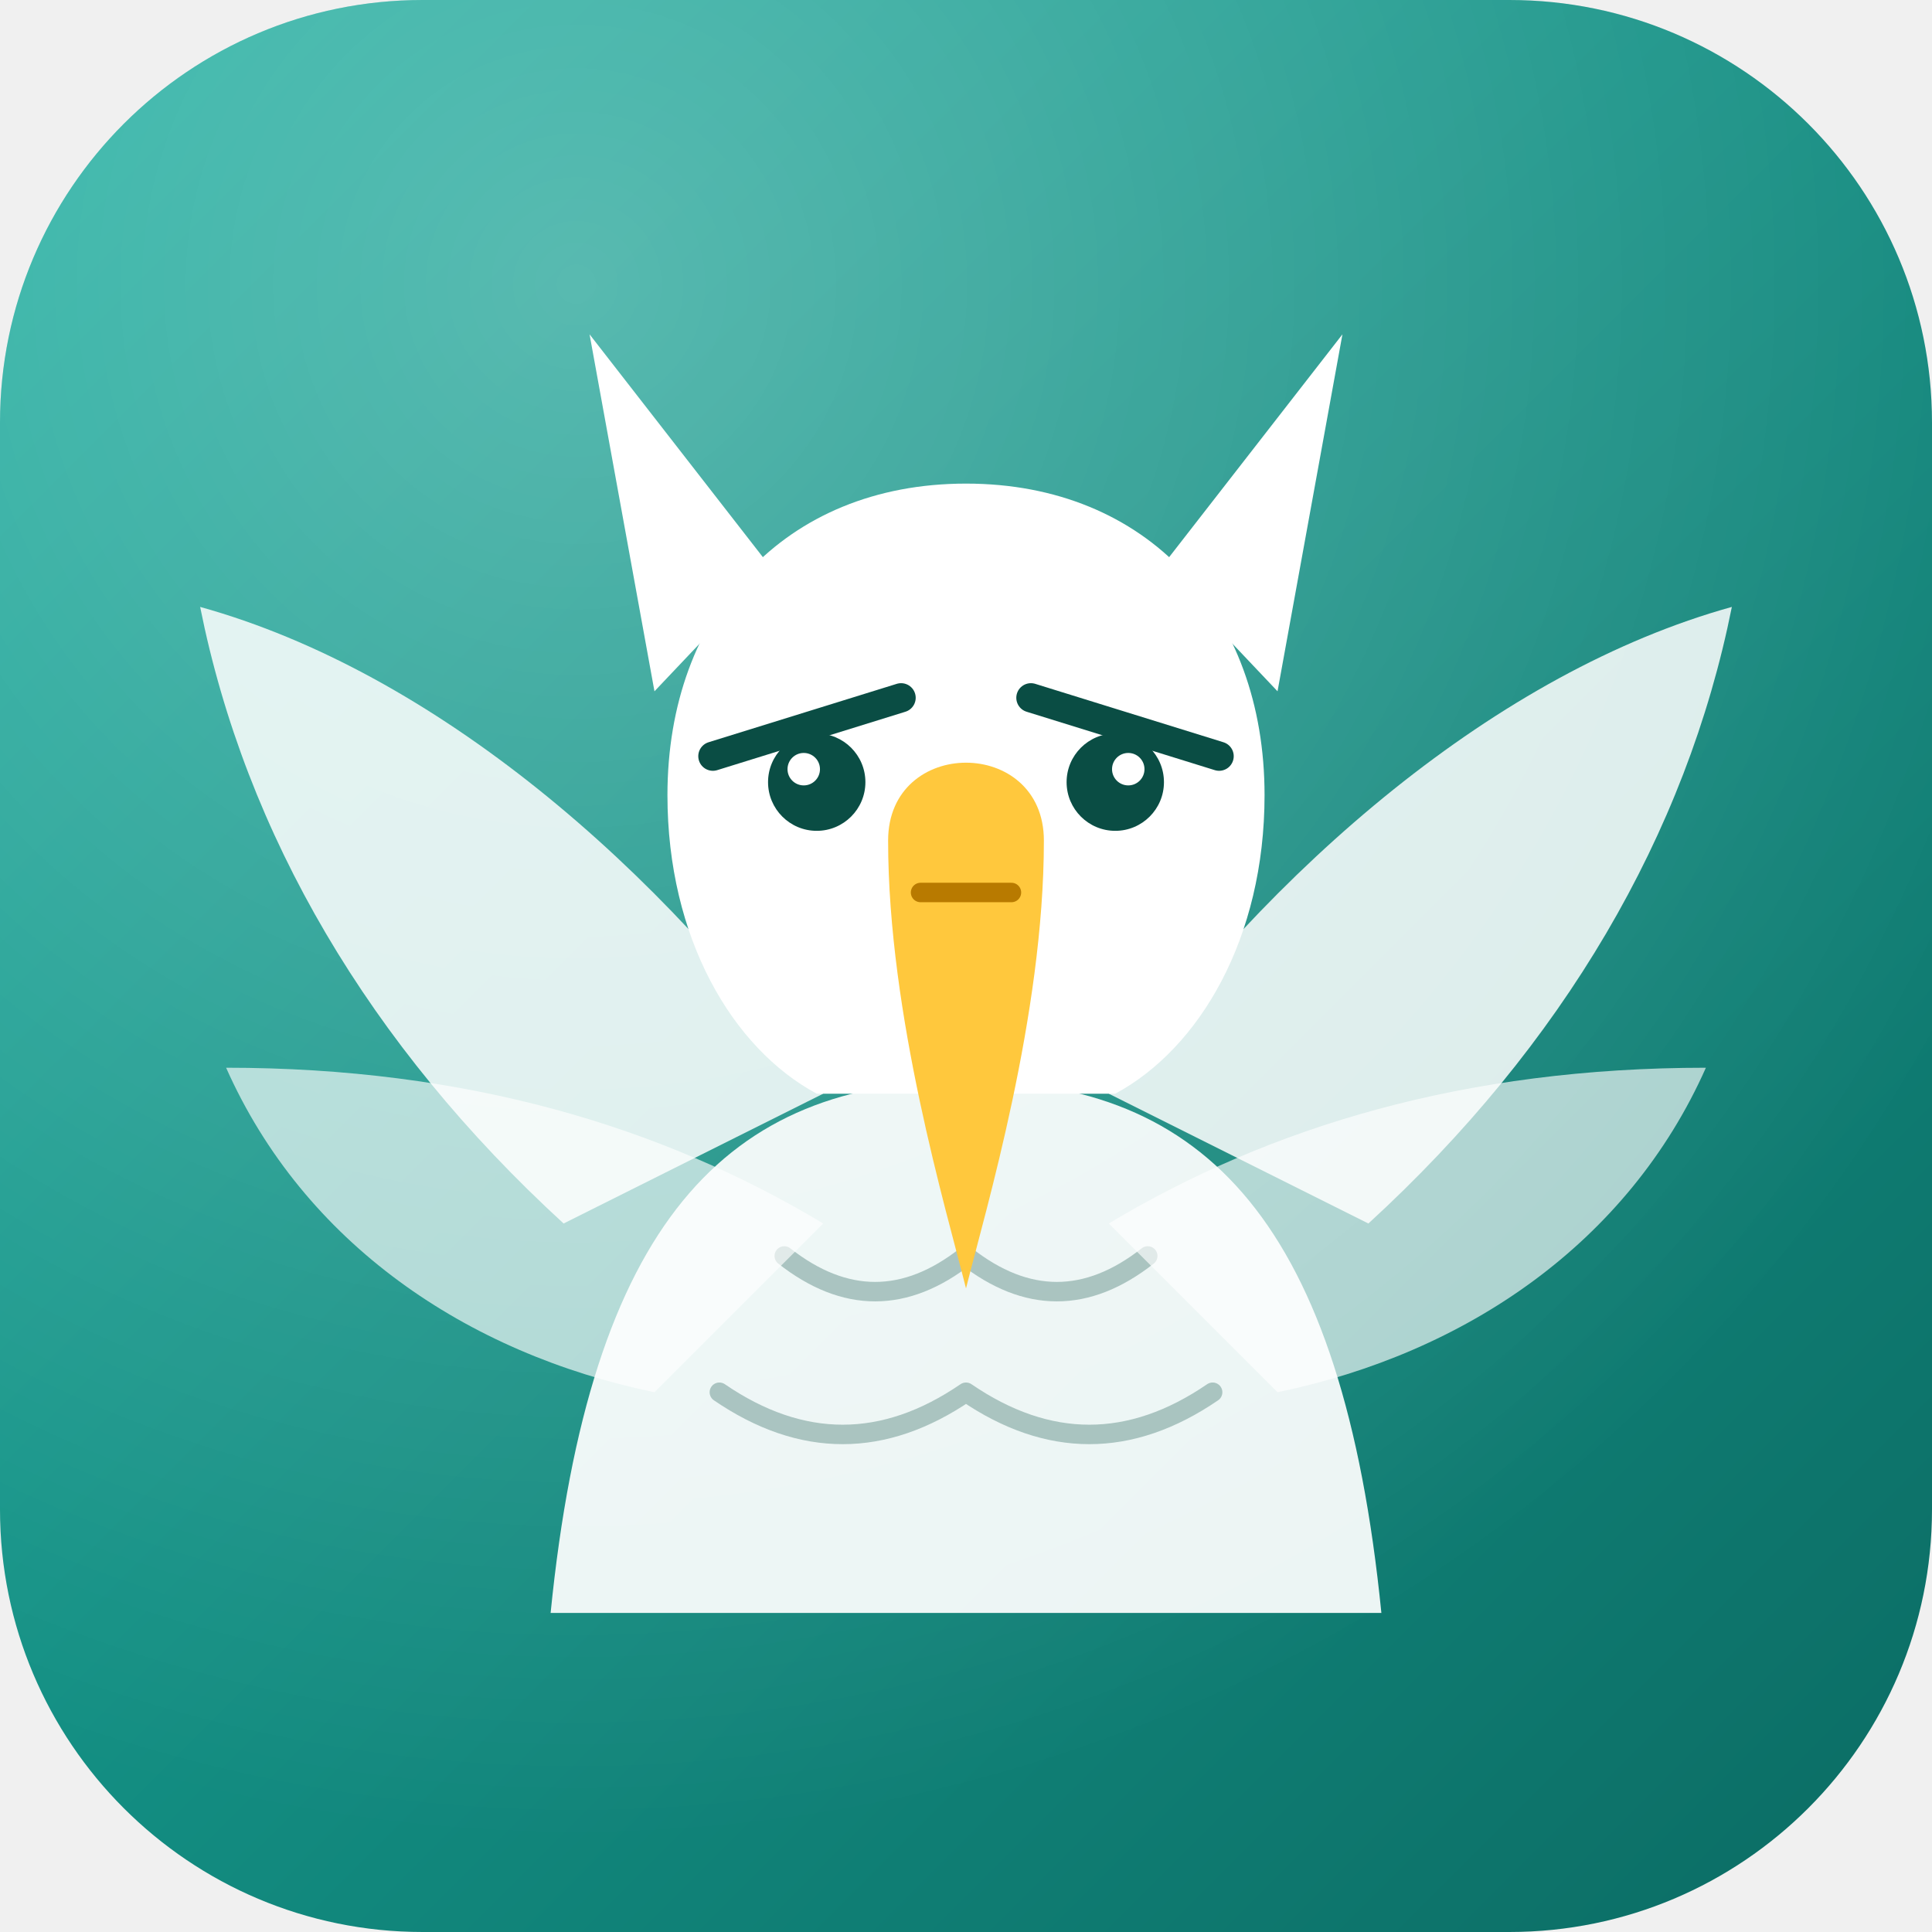
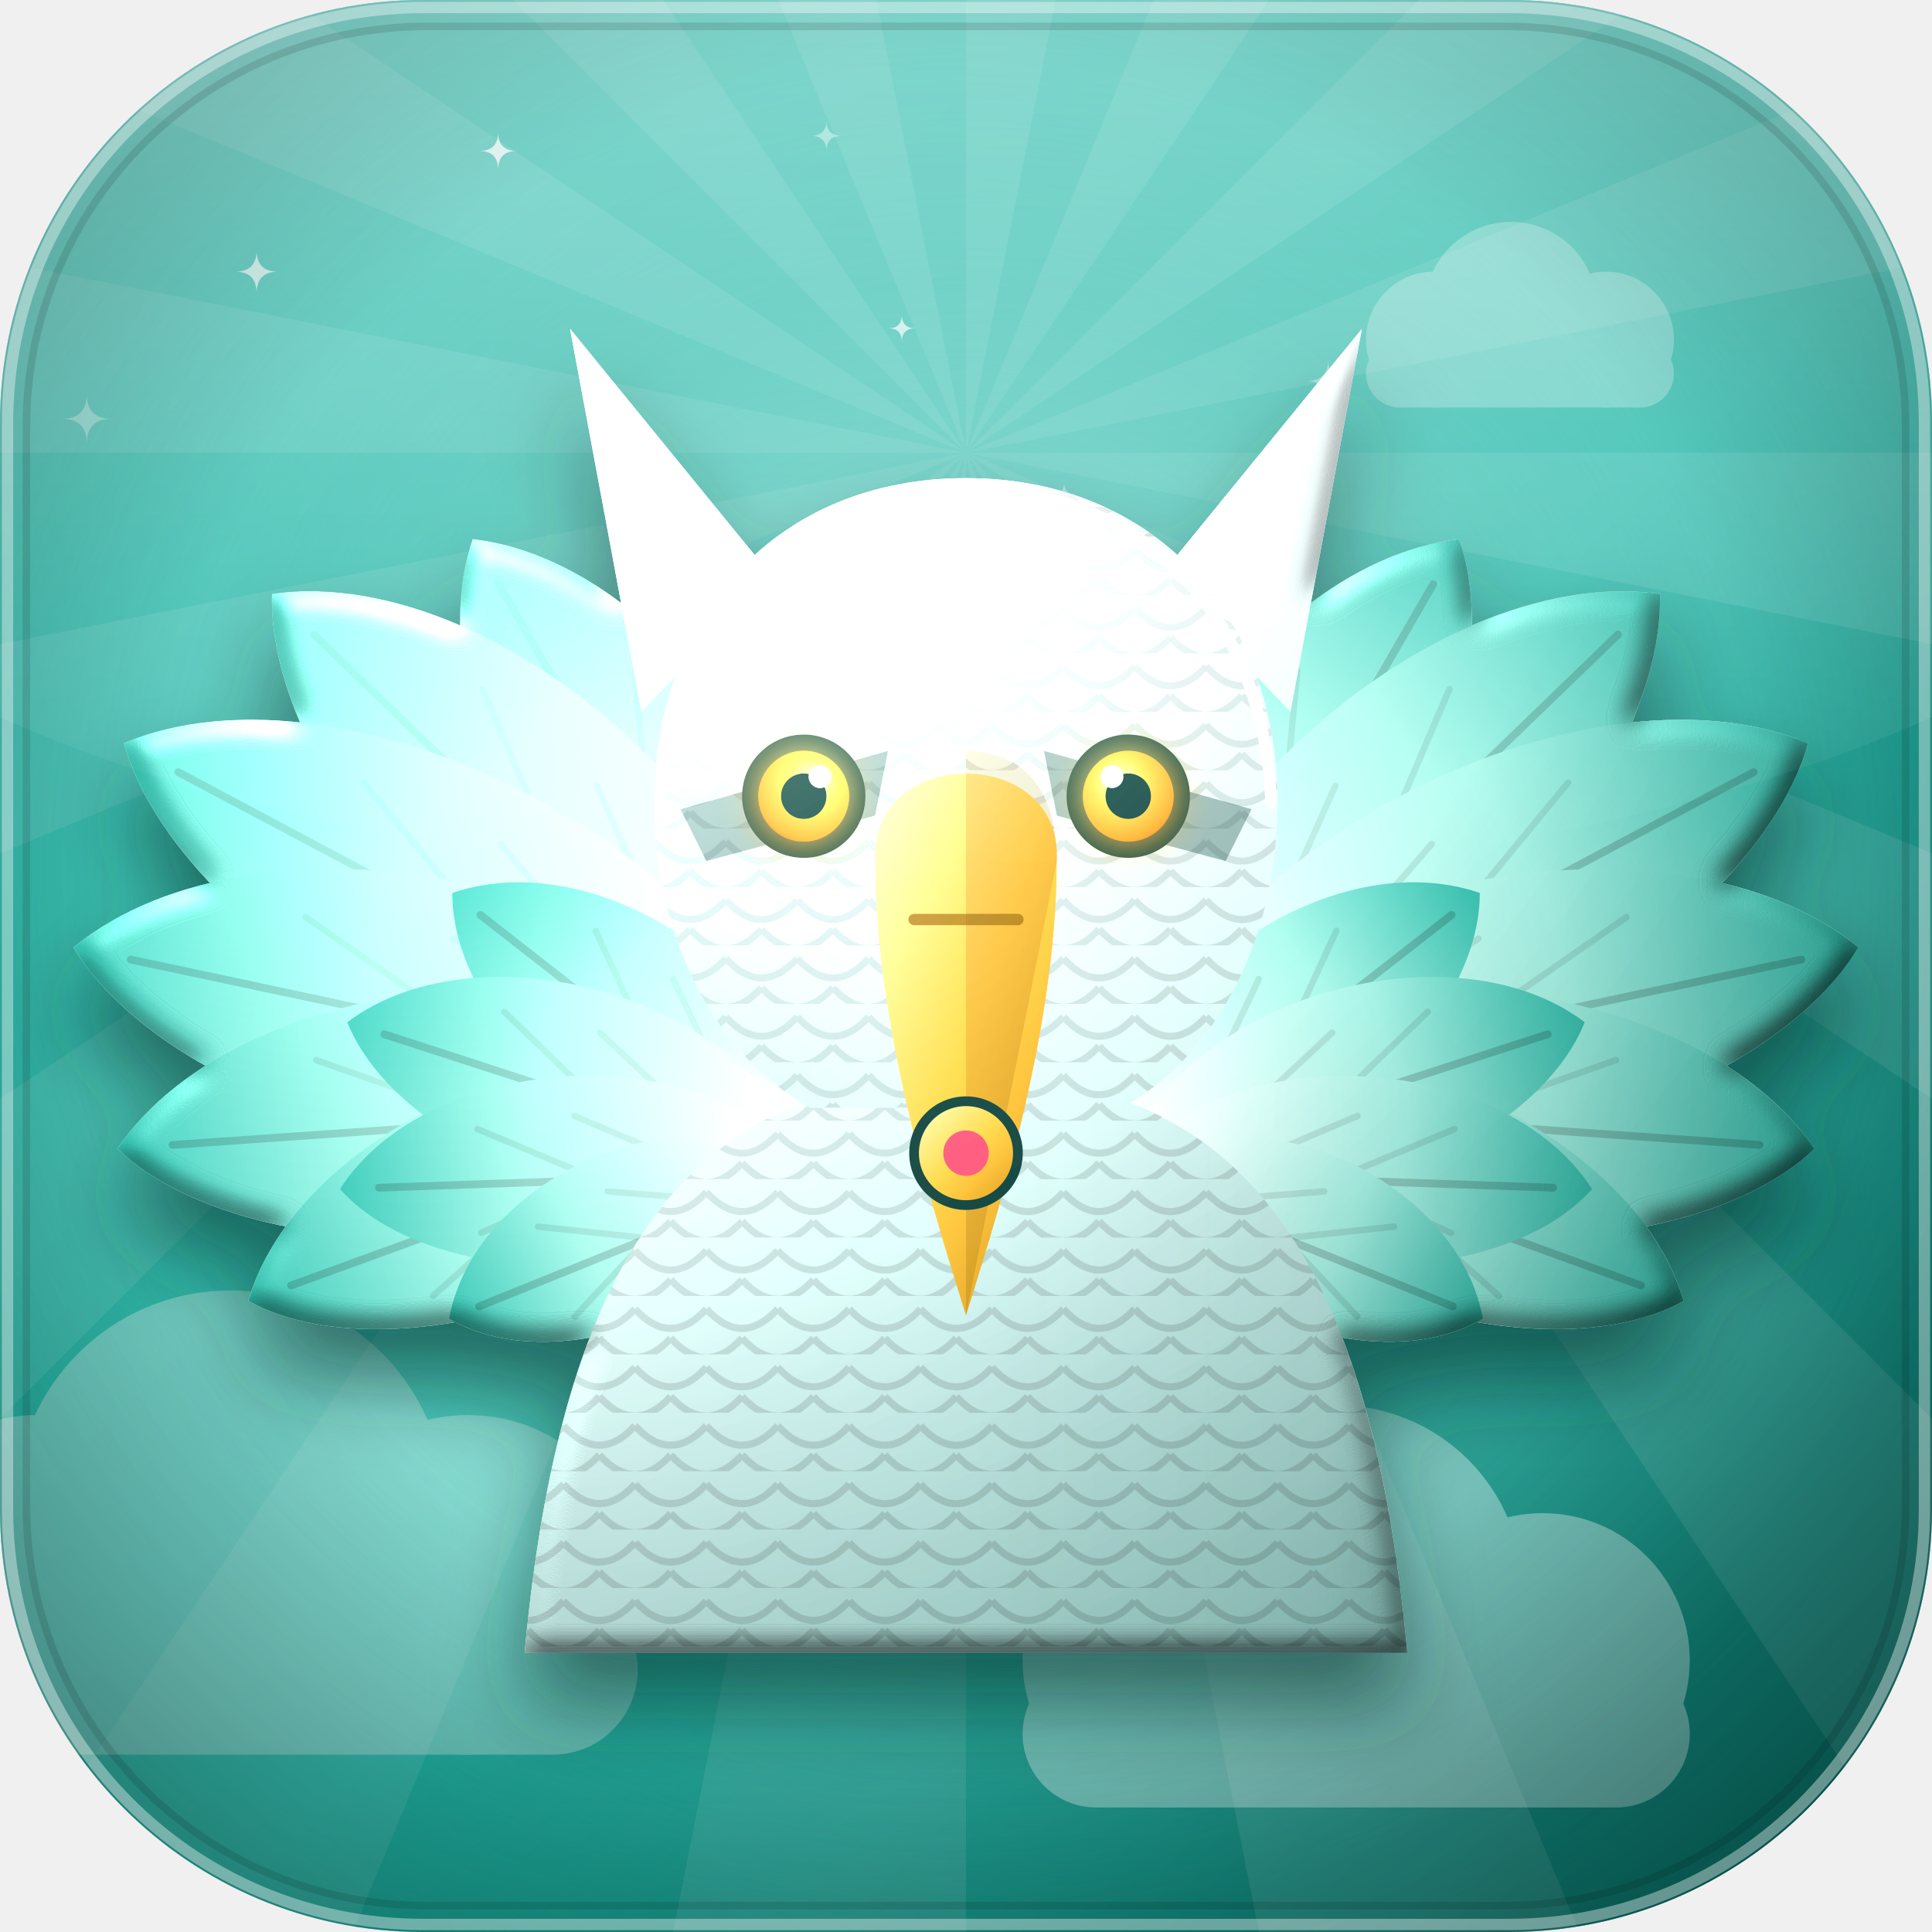
<svg xmlns="http://www.w3.org/2000/svg" viewBox="0 0 512 512" width="512" height="512" role="img" aria-label="Publigriffin">
  <defs>
    <linearGradient id="bg" x1="0" y1="0" x2="1" y2="1">
-       <stop offset="0" stop-color="#1AAE9F" />
-       <stop offset="1" stop-color="#0B6B63" />
-     </linearGradient>
-     <radialGradient id="hl" cx=".3" cy=".15" r=".8">
-       <stop offset="0" stop-color="#fff" stop-opacity=".28" />
+       <stop offset="0" stop-color="#3DC1B2" />
+       <stop offset=".55" stop-color="#22B8A8" />
+       <stop offset="1" stop-color="#07625A" />
+     </linearGradient>
+     <radialGradient id="aura" cx=".5" cy="0.45" r=".55">
+       <stop offset="0" stop-color="#9CDFD8" stop-opacity=".95" />
+       <stop offset=".55" stop-color="#9CDFD8" stop-opacity=".25" />
+       <stop offset="1" stop-color="#9CDFD8" stop-opacity="0" />
+     </radialGradient>
+     <radialGradient id="vig" cx=".5" cy=".45" r=".75">
+       <stop offset=".55" stop-color="#032C28" stop-opacity="0" />
+       <stop offset="1" stop-color="#032C28" stop-opacity=".6" />
+     </radialGradient>
+     <linearGradient id="fw" gradientUnits="userSpaceOnUse" x1="150" y1="60" x2="360" y2="470">
+       <stop offset="0" stop-color="#FFFFFF" />
+       <stop offset=".5" stop-color="#E0F5F3" />
+       <stop offset="1" stop-color="#A7E3DC" />
+     </linearGradient>
+     <linearGradient id="shH" gradientUnits="userSpaceOnUse" x1="256" y1="0" x2="440" y2="0">
+       <stop offset="0" stop-color="#032C28" stop-opacity="0" />
+       <stop offset=".6" stop-color="#032C28" stop-opacity=".05" />
+       <stop offset="1" stop-color="#032C28" stop-opacity=".38" />
+     </linearGradient>
+     <linearGradient id="shV" gradientUnits="userSpaceOnUse" x1="0" y1="80" x2="0" y2="450">
+       <stop offset="0" stop-color="#032C28" stop-opacity="0" />
+       <stop offset=".6" stop-color="#032C28" stop-opacity="0" />
+       <stop offset="1" stop-color="#032C28" stop-opacity=".3" />
+     </linearGradient>
+     <linearGradient id="gold" x1="0" y1="0" x2="1" y2="1">
+       <stop offset="0" stop-color="#FFF1B0" />
+       <stop offset=".5" stop-color="#FFC83D" />
+       <stop offset="1" stop-color="#C98A0B" />
+     </linearGradient>
+     <radialGradient id="eyeG" cx=".4" cy=".35" r=".8">
+       <stop offset="0" stop-color="#FFFBD6" />
+       <stop offset=".35" stop-color="#FFD84A" />
+       <stop offset=".8" stop-color="#FF9A1F" />
+       <stop offset="1" stop-color="#D9560B" />
+     </radialGradient>
+     <linearGradient id="fl" x1="0" y1="1" x2="0" y2="0">
+       <stop offset="0" stop-color="#FFD84A" />
+       <stop offset=".5" stop-color="#FF7A1F" />
+       <stop offset="1" stop-color="#E02F1B" stop-opacity="0" />
+     </linearGradient>
+     <linearGradient id="gloss" x1="0" y1="0" x2="0" y2="1">
+       <stop offset="0" stop-color="#fff" stop-opacity=".34" />
      <stop offset="1" stop-color="#fff" stop-opacity="0" />
-     </radialGradient>
+     </linearGradient>
+     <pattern id="tex" width="22" height="18" patternUnits="userSpaceOnUse">
+       <path d="M0 4 Q11 16 22 4 M-11 13 Q0 25 11 13 M11 13 Q22 25 33 13" fill="none" stroke="#000" stroke-opacity=".13" stroke-width="2.2" />
+     </pattern>
+     <filter id="glow" x="-80%" y="-80%" width="260%" height="260%">
+       <feGaussianBlur stdDeviation="6" />
+     </filter>
+     <filter id="blur4" x="-50%" y="-50%" width="200%" height="200%">
+       <feGaussianBlur stdDeviation="4" />
+     </filter>
+     <filter id="blur12" x="-50%" y="-50%" width="200%" height="200%">
+       <feGaussianBlur stdDeviation="12" />
+     </filter>
+     <filter id="sh" x="-20%" y="-20%" width="140%" height="150%">
+       <feDropShadow dx="0" dy="14" stdDeviation="11" flood-color="#032C28" flood-opacity=".6" />
+     </filter>
+     <filter id="bv" x="-5%" y="-5%" width="110%" height="110%" color-interpolation-filters="sRGB">
+       <feGaussianBlur in="SourceAlpha" stdDeviation="3.2" result="b" />
+       <feDiffuseLighting in="b" surfaceScale="6" diffuseConstant="1.5" lighting-color="#fff" result="dl">
+         <fePointLight x="110" y="20" z="300" />
+       </feDiffuseLighting>
+       <feComposite in="dl" in2="SourceAlpha" operator="in" result="dl2" />
+       <feBlend in="SourceGraphic" in2="dl2" mode="multiply" result="lit" />
+       <feSpecularLighting in="b" surfaceScale="6" specularConstant=".75" specularExponent="26" lighting-color="#fff" result="sp">
+         <fePointLight x="110" y="20" z="300" />
+       </feSpecularLighting>
+       <feComposite in="sp" in2="SourceAlpha" operator="in" result="sp2" />
+       <feComposite in="sp2" in2="lit" operator="arithmetic" k1="0" k2="1" k3="1" k4="0" />
+     </filter>
    <clipPath id="c">
      <rect width="512" height="512" rx="112" />
    </clipPath>
  </defs>
  <g clip-path="url(#c)">
    <rect width="512" height="512" fill="url(#bg)" />
-     <rect width="512" height="512" fill="url(#hl)" />
-     <g transform="translate(256 252) scale(0.86) translate(-256 -256)" stroke-linejoin="round" stroke-linecap="round">
-       <path d="M256 296 C330 296 372 340 384 460 L128 460 C140 340 182 296 256 296Z" fill="#FFFFFF" opacity=".92" />
-       <g stroke="#0A4D44" stroke-width="6" fill="none" opacity=".3">
-         <path d="M200 350 q28 22 56 0 q28 22 56 0" />
-         <path d="M180 392 q38 26 76 0 q38 26 76 0" />
+     <g fill="#fff" opacity="0.1">
+       <path d="M256 120 L776 120 L766 221Z" />
+       <path d="M256 120 L736 319 L688 409Z" />
+       <path d="M256 120 L624 488 L545 552Z" />
+       <path d="M256 120 L455 600 L357 630Z" />
+       <path d="M256 120 L256 640 L155 630Z" />
+       <path d="M256 120 L57 600 L-33 552Z" />
+       <path d="M256 120 L-112 488 L-176 409Z" />
+       <path d="M256 120 L-224 319 L-254 221Z" />
+       <path d="M256 120 L-264 120 L-254 19Z" />
+       <path d="M256 120 L-224 -79 L-176 -169Z" />
+       <path d="M256 120 L-112 -248 L-33 -312Z" />
+       <path d="M256 120 L57 -360 L155 -390Z" />
+       <path d="M256 120 L256 -400 L357 -390Z" />
+       <path d="M256 120 L455 -360 L545 -312Z" />
+       <path d="M256 120 L624 -248 L688 -169Z" />
+       <path d="M256 120 L736 -79 L766 19Z" />
+     </g>
+     <g transform="translate(10 420) scale(1.5)" fill="#fff" opacity="0.35">
+       <circle cx="0" cy="0" r="30" />
+       <circle cx="34" cy="-14" r="38" />
+       <circle cx="76" cy="0" r="30" />
+       <rect x="-30" y="0" width="136" height="30" rx="15" />
+     </g>
+     <g transform="translate(310 440) scale(1.3)" fill="#fff" opacity="0.38">
+       <circle cx="0" cy="0" r="30" />
+       <circle cx="34" cy="-14" r="38" />
+       <circle cx="76" cy="0" r="30" />
+       <rect x="-30" y="0" width="136" height="30" rx="15" />
+     </g>
+     <g transform="translate(380 90) scale(0.6)" fill="#fff" opacity="0.3">
+       <circle cx="0" cy="0" r="30" />
+       <circle cx="34" cy="-14" r="38" />
+       <circle cx="76" cy="0" r="30" />
+       <rect x="-30" y="0" width="136" height="30" rx="15" />
+     </g>
+     <path d="M239 83.4 Q239 87 242.6 87 Q239 87 239 90.6 Q239 87 235.4 87 Q239 87 239 83.4Z" fill="#fff" opacity="0.83" />
+     <path d="M23 104.4 Q23 111 29.6 111 Q23 111 23 117.6 Q23 111 16.4 111 Q23 111 23 104.4Z" fill="#fff" opacity="0.39" />
+     <path d="M282 127.8 Q282 131 285.2 131 Q282 131 282 134.2 Q282 131 278.8 131 Q282 131 282 127.8Z" fill="#fff" opacity="0.56" />
+     <path d="M352 95.1 Q352 101 357.9 101 Q352 101 352 106.9 Q352 101 346.1 101 Q352 101 352 95.1Z" fill="#fff" opacity="0.44" />
+     <path d="M132 35.0 Q132 40 137.0 40 Q132 40 132 45.0 Q132 40 127.0 40 Q132 40 132 35.0Z" fill="#fff" opacity="0.86" />
+     <path d="M299 154.5 Q299 159 303.5 159 Q299 159 299 163.5 Q299 159 294.5 159 Q299 159 299 154.5Z" fill="#fff" opacity="0.76" />
+     <path d="M68 66.3 Q68 72 73.7 72 Q68 72 68 77.7 Q68 72 62.3 72 Q68 72 68 66.3Z" fill="#fff" opacity="0.75" />
+     <path d="M219 31.9 Q219 36 223.1 36 Q219 36 219 40.1 Q219 36 214.9 36 Q219 36 219 31.9Z" fill="#fff" opacity="0.47" />
+     <rect width="512" height="512" fill="url(#aura)" />
+     <rect width="512" height="512" fill="url(#vig)" />
+     <g filter="url(#sh)">
+       <g filter="url(#bv)">
+         <g transform="translate(256 254) scale(0.86) translate(-256 -256)" stroke-linejoin="round" stroke-linecap="round">
+           <defs>
+             <linearGradient id="fgf" x1="0" y1="0" x2="1" y2="0">
+               <stop offset="0" stop-color="#FFFFFF" />
+               <stop offset=".6" stop-color="#9DEBDD" />
+               <stop offset="1" stop-color="#2BB5A4" />
+             </linearGradient>
+           </defs>
+           <g>
+             <g transform="translate(308 300) rotate(-60)">
+               <path d="M0 0 C40 -57 160 -54 200 0 C160 46 40 46 0 0Z" fill="url(#fgf)" opacity="1" />
+               <path d="M6 0 L184 0" stroke="#000" stroke-opacity=".18" stroke-width="2.4" fill="none" />
+               <path d="M40 0 L100 -26 M40 0 L100 23 M90 0 L140 -23 M90 0 L140 20" stroke="#000" stroke-opacity=".1" stroke-width="2" fill="none" />
+             </g>
+             <g transform="translate(308 300) rotate(-44)">
+               <path d="M0 0 C45 -61 180 -58 225 0 C180 49 45 49 0 0Z" fill="url(#fgf)" opacity="1" />
+               <path d="M6 0 L207 0" stroke="#000" stroke-opacity=".18" stroke-width="2.4" fill="none" />
+               <path d="M45 0 L112 -27 M45 0 L112 24 M101 0 L158 -24 M101 0 L158 21" stroke="#000" stroke-opacity=".1" stroke-width="2" fill="none" />
+             </g>
+             <g transform="translate(308 300) rotate(-28)">
+               <path d="M0 0 C47 -61 188 -58 235 0 C188 49 47 49 0 0Z" fill="url(#fgf)" opacity="1" />
+               <path d="M6 0 L216 0" stroke="#000" stroke-opacity=".18" stroke-width="2.4" fill="none" />
+               <path d="M47 0 L118 -27 M47 0 L118 24 M106 0 L164 -24 M106 0 L164 21" stroke="#000" stroke-opacity=".1" stroke-width="2" fill="none" />
+             </g>
+             <g transform="translate(308 300) rotate(-12)">
+               <path d="M0 0 C46 -61 182 -58 228 0 C182 49 46 49 0 0Z" fill="url(#fgf)" opacity="1" />
+               <path d="M6 0 L210 0" stroke="#000" stroke-opacity=".18" stroke-width="2.4" fill="none" />
+               <path d="M46 0 L114 -27 M46 0 L114 24 M103 0 L160 -24 M103 0 L160 21" stroke="#000" stroke-opacity=".1" stroke-width="2" fill="none" />
+             </g>
+             <g transform="translate(308 300) rotate(4)">
+               <path d="M0 0 C42 -57 168 -54 210 0 C168 46 42 46 0 0Z" fill="url(#fgf)" opacity="1" />
+               <path d="M6 0 L193 0" stroke="#000" stroke-opacity=".18" stroke-width="2.4" fill="none" />
+               <path d="M42 0 L105 -26 M42 0 L105 23 M94 0 L147 -23 M94 0 L147 20" stroke="#000" stroke-opacity=".1" stroke-width="2" fill="none" />
+             </g>
+             <g transform="translate(308 300) rotate(20)">
+               <path d="M0 0 C36 -51 144 -49 180 0 C144 41 36 41 0 0Z" fill="url(#fgf)" opacity="1" />
+               <path d="M6 0 L166 0" stroke="#000" stroke-opacity=".18" stroke-width="2.4" fill="none" />
+               <path d="M36 0 L90 -23 M36 0 L90 21 M81 0 L126 -21 M81 0 L126 18" stroke="#000" stroke-opacity=".1" stroke-width="2" fill="none" />
+             </g>
+           </g>
+           <g transform="translate(512 0) scale(-1 1)">
+             <g transform="translate(308 300) rotate(-60)">
+               <path d="M0 0 C40 -57 160 -54 200 0 C160 46 40 46 0 0Z" fill="url(#fgf)" opacity="1" />
+               <path d="M6 0 L184 0" stroke="#000" stroke-opacity=".18" stroke-width="2.4" fill="none" />
+               <path d="M40 0 L100 -26 M40 0 L100 23 M90 0 L140 -23 M90 0 L140 20" stroke="#000" stroke-opacity=".1" stroke-width="2" fill="none" />
+             </g>
+             <g transform="translate(308 300) rotate(-44)">
+               <path d="M0 0 C45 -61 180 -58 225 0 C180 49 45 49 0 0Z" fill="url(#fgf)" opacity="1" />
+               <path d="M6 0 L207 0" stroke="#000" stroke-opacity=".18" stroke-width="2.4" fill="none" />
+               <path d="M45 0 L112 -27 M45 0 L112 24 M101 0 L158 -24 M101 0 L158 21" stroke="#000" stroke-opacity=".1" stroke-width="2" fill="none" />
+             </g>
+             <g transform="translate(308 300) rotate(-28)">
+               <path d="M0 0 C47 -61 188 -58 235 0 C188 49 47 49 0 0Z" fill="url(#fgf)" opacity="1" />
+               <path d="M6 0 L216 0" stroke="#000" stroke-opacity=".18" stroke-width="2.4" fill="none" />
+               <path d="M47 0 L118 -27 M47 0 L118 24 M106 0 L164 -24 M106 0 L164 21" stroke="#000" stroke-opacity=".1" stroke-width="2" fill="none" />
+             </g>
+             <g transform="translate(308 300) rotate(-12)">
+               <path d="M0 0 C46 -61 182 -58 228 0 C182 49 46 49 0 0Z" fill="url(#fgf)" opacity="1" />
+               <path d="M6 0 L210 0" stroke="#000" stroke-opacity=".18" stroke-width="2.4" fill="none" />
+               <path d="M46 0 L114 -27 M46 0 L114 24 M103 0 L160 -24 M103 0 L160 21" stroke="#000" stroke-opacity=".1" stroke-width="2" fill="none" />
+             </g>
+             <g transform="translate(308 300) rotate(4)">
+               <path d="M0 0 C42 -57 168 -54 210 0 C168 46 42 46 0 0Z" fill="url(#fgf)" opacity="1" />
+               <path d="M6 0 L193 0" stroke="#000" stroke-opacity=".18" stroke-width="2.4" fill="none" />
+               <path d="M42 0 L105 -26 M42 0 L105 23 M94 0 L147 -23 M94 0 L147 20" stroke="#000" stroke-opacity=".1" stroke-width="2" fill="none" />
+             </g>
+             <g transform="translate(308 300) rotate(20)">
+               <path d="M0 0 C36 -51 144 -49 180 0 C144 41 36 41 0 0Z" fill="url(#fgf)" opacity="1" />
+               <path d="M6 0 L166 0" stroke="#000" stroke-opacity=".18" stroke-width="2.4" fill="none" />
+               <path d="M36 0 L90 -23 M36 0 L90 21 M81 0 L126 -21 M81 0 L126 18" stroke="#000" stroke-opacity=".1" stroke-width="2" fill="none" />
+             </g>
+           </g>
+           <g>
+             <g transform="translate(304 322) rotate(-38)">
+               <path d="M0 0 C28 -46 112 -43 140 0 C112 36 28 36 0 0Z" fill="url(#fgf)" opacity="1" />
+               <path d="M6 0 L129 0" stroke="#000" stroke-opacity=".18" stroke-width="2.4" fill="none" />
+               <path d="M28 0 L70 -21 M28 0 L70 18 M63 0 L98 -18 M63 0 L98 16" stroke="#000" stroke-opacity=".1" stroke-width="2" fill="none" />
+             </g>
+             <g transform="translate(304 322) rotate(-18)">
+               <path d="M0 0 C30 -46 120 -43 150 0 C120 36 30 36 0 0Z" fill="url(#fgf)" opacity="1" />
+               <path d="M6 0 L138 0" stroke="#000" stroke-opacity=".18" stroke-width="2.4" fill="none" />
+               <path d="M30 0 L75 -21 M30 0 L75 18 M68 0 L105 -18 M68 0 L105 16" stroke="#000" stroke-opacity=".1" stroke-width="2" fill="none" />
+             </g>
+             <g transform="translate(304 322) rotate(2)">
+               <path d="M0 0 C29 -44 116 -42 145 0 C116 35 29 35 0 0Z" fill="url(#fgf)" opacity="1" />
+               <path d="M6 0 L133 0" stroke="#000" stroke-opacity=".18" stroke-width="2.4" fill="none" />
+               <path d="M29 0 L72 -20 M29 0 L72 17 M65 0 L102 -17 M65 0 L102 15" stroke="#000" stroke-opacity=".1" stroke-width="2" fill="none" />
+             </g>
+             <g transform="translate(304 322) rotate(22)">
+               <path d="M0 0 C24 -40 96 -38 120 0 C96 32 24 32 0 0Z" fill="url(#fgf)" opacity="1" />
+               <path d="M6 0 L110 0" stroke="#000" stroke-opacity=".18" stroke-width="2.4" fill="none" />
+               <path d="M24 0 L60 -18 M24 0 L60 16 M54 0 L84 -16 M54 0 L84 14" stroke="#000" stroke-opacity=".1" stroke-width="2" fill="none" />
+             </g>
+           </g>
+           <g transform="translate(512 0) scale(-1 1)">
+             <g transform="translate(304 322) rotate(-38)">
+               <path d="M0 0 C28 -46 112 -43 140 0 C112 36 28 36 0 0Z" fill="url(#fgf)" opacity="1" />
+               <path d="M6 0 L129 0" stroke="#000" stroke-opacity=".18" stroke-width="2.4" fill="none" />
+               <path d="M28 0 L70 -21 M28 0 L70 18 M63 0 L98 -18 M63 0 L98 16" stroke="#000" stroke-opacity=".1" stroke-width="2" fill="none" />
+             </g>
+             <g transform="translate(304 322) rotate(-18)">
+               <path d="M0 0 C30 -46 120 -43 150 0 C120 36 30 36 0 0Z" fill="url(#fgf)" opacity="1" />
+               <path d="M6 0 L138 0" stroke="#000" stroke-opacity=".18" stroke-width="2.4" fill="none" />
+               <path d="M30 0 L75 -21 M30 0 L75 18 M68 0 L105 -18 M68 0 L105 16" stroke="#000" stroke-opacity=".1" stroke-width="2" fill="none" />
+             </g>
+             <g transform="translate(304 322) rotate(2)">
+               <path d="M0 0 C29 -44 116 -42 145 0 C116 35 29 35 0 0Z" fill="url(#fgf)" opacity="1" />
+               <path d="M6 0 L133 0" stroke="#000" stroke-opacity=".18" stroke-width="2.4" fill="none" />
+               <path d="M29 0 L72 -20 M29 0 L72 17 M65 0 L102 -17 M65 0 L102 15" stroke="#000" stroke-opacity=".1" stroke-width="2" fill="none" />
+             </g>
+             <g transform="translate(304 322) rotate(22)">
+               <path d="M0 0 C24 -40 96 -38 120 0 C96 32 24 32 0 0Z" fill="url(#fgf)" opacity="1" />
+               <path d="M6 0 L110 0" stroke="#000" stroke-opacity=".18" stroke-width="2.4" fill="none" />
+               <path d="M24 0 L60 -18 M24 0 L60 16 M54 0 L84 -16 M54 0 L84 14" stroke="#000" stroke-opacity=".1" stroke-width="2" fill="none" />
+             </g>
+           </g>
+           <path d="M256 292 C336 292 380 340 392 470 L120 470 C132 340 176 292 256 292Z" fill="url(#fw)" />
+           <path d="M256 292 C336 292 380 340 392 470 L120 470 C132 340 176 292 256 292Z" fill="url(#tex)" />
+           <path d="M256 292 C336 292 380 340 392 470 L120 470 C132 340 176 292 256 292Z" fill="url(#shH)" />
+           <g>
+             <path d="M316 138 L378 62 L356 180Z" fill="url(#fw)" opacity="1" />
+             <path d="M316 138 L378 62 L356 180Z" fill="url(#shH)" />
+             <path d="M316 138 L378 62 L356 180Z" fill="url(#shV)" />
+             <path d="M256 108 C314 108 352 150 352 208 C352 254 330 288 304 302 L256 302Z" fill="url(#fw)" opacity="1" />
+             <path d="M256 108 C314 108 352 150 352 208 C352 254 330 288 304 302 L256 302Z" fill="url(#tex)" />
+             <path d="M256 108 C314 108 352 150 352 208 C352 254 330 288 304 302 L256 302Z" fill="url(#shH)" />
+             <path d="M256 108 C314 108 352 150 352 208 C352 254 330 288 304 302 L256 302Z" fill="url(#shV)" />
+             <path d="M260 112 C312 112 348 152 350 208" fill="none" stroke="#fff" stroke-opacity="0.85" stroke-width="3.5" />
+             <path d="M280 192 L344 210 L336 226 L284 212Z" fill="#073A33" opacity=".4" />
+             <g transform="translate(306 206)">
+               <circle r="19" fill="#073A33" />
+               <circle r="14" fill="url(#eyeG)" filter="url(#glow)" />
+               <circle r="14" fill="url(#eyeG)" />
+               <circle r="7" fill="#073A33" />
+               <circle cx="-5" cy="-6" r="3.5" fill="#fff" />
+             </g>
+           </g>
+           <g transform="translate(512 0) scale(-1 1)">
+             <path d="M316 138 L378 62 L356 180Z" fill="url(#fw)" opacity="1" />
+             <path d="M316 138 L378 62 L356 180Z" fill="url(#shH)" />
+             <path d="M316 138 L378 62 L356 180Z" fill="url(#shV)" />
+             <path d="M256 108 C314 108 352 150 352 208 C352 254 330 288 304 302 L256 302Z" fill="url(#fw)" opacity="1" />
+             <path d="M256 108 C314 108 352 150 352 208 C352 254 330 288 304 302 L256 302Z" fill="url(#tex)" />
+             <path d="M256 108 C314 108 352 150 352 208 C352 254 330 288 304 302 L256 302Z" fill="url(#shH)" />
+             <path d="M256 108 C314 108 352 150 352 208 C352 254 330 288 304 302 L256 302Z" fill="url(#shV)" />
+             <path d="M260 112 C312 112 348 152 350 208" fill="none" stroke="#fff" stroke-opacity="0.85" stroke-width="3.5" />
+             <path d="M280 192 L344 210 L336 226 L284 212Z" fill="#073A33" opacity=".4" />
+             <g transform="translate(306 206)">
+               <circle r="19" fill="#073A33" />
+               <circle r="14" fill="url(#eyeG)" filter="url(#glow)" />
+               <circle r="14" fill="url(#eyeG)" />
+               <circle r="7" fill="#073A33" />
+               <circle cx="-5" cy="-6" r="3.5" fill="#fff" />
+             </g>
+           </g>
+           <path d="M228 226 C226 190 286 190 284 226 C284 280 264 340 256 366 C248 340 228 280 228 226Z" fill="url(#gold)" />
+           <path d="M256 192 L256 366 L284 226 C284 200 270 192 256 192Z" fill="#8A5A00" opacity=".25" />
+           <path d="M240 244 L272 244" fill="none" stroke="#8A5A00" stroke-width="3.5" stroke-opacity="0.7" />
+           <circle cx="256" cy="316" r="16" fill="url(#gold)" stroke="#073A33" stroke-width="3" />
+           <circle cx="256" cy="316" r="7" fill="#FF4D6D" />
+         </g>
      </g>
-       <g>
-         <path d="M300 300 C350 230 420 170 492 150 C478 220 440 285 380 340Z" fill="#FFFFFF" opacity=".85" />
-         <path d="M300 340 C350 310 410 292 484 292 C460 346 410 380 352 392Z" fill="#FFFFFF" opacity=".65" />
-         <path d="M316 138 L372 66 L352 176Z" fill="#FFFFFF" />
-         <path d="M256 112 C312 112 348 152 348 208 C348 252 328 286 302 300 L256 300Z" fill="#FFFFFF" />
-         <circle cx="302" cy="204" r="15" fill="#0A4D44" />
-         <circle cx="306" cy="200" r="5" fill="#FFFFFF" />
-         <path d="M276 178 L334 196" stroke="#0A4D44" stroke-width="9" />
-       </g>
-       <g transform="translate(512 0) scale(-1 1)">
-         <path d="M300 300 C350 230 420 170 492 150 C478 220 440 285 380 340Z" fill="#FFFFFF" opacity=".85" />
-         <path d="M300 340 C350 310 410 292 484 292 C460 346 410 380 352 392Z" fill="#FFFFFF" opacity=".65" />
-         <path d="M316 138 L372 66 L352 176Z" fill="#FFFFFF" />
-         <path d="M256 112 C312 112 348 152 348 208 C348 252 328 286 302 300 L256 300Z" fill="#FFFFFF" />
-         <circle cx="302" cy="204" r="15" fill="#0A4D44" />
-         <circle cx="306" cy="200" r="5" fill="#FFFFFF" />
-         <path d="M276 178 L334 196" stroke="#0A4D44" stroke-width="9" />
-       </g>
-       <path d="M232 222 C232 190 280 190 280 222 C280 276 262 336 256 360 C250 336 232 276 232 222Z" fill="#FFC83D" />
-       <path d="M242 238 L270 238" stroke="#B87A00" stroke-width="6" />
-     </g>
+     </g>
+     <path d="M0 0 H512 V190 C380 250 132 250 0 190Z" fill="url(#gloss)" />
+     <rect x="2" y="2" width="508" height="508" rx="110" fill="none" stroke="#fff" stroke-opacity=".38" stroke-width="3" />
+     <rect x="7" y="7" width="498" height="498" rx="106" fill="none" stroke="#000" stroke-opacity=".12" stroke-width="2" />
  </g>
</svg>
